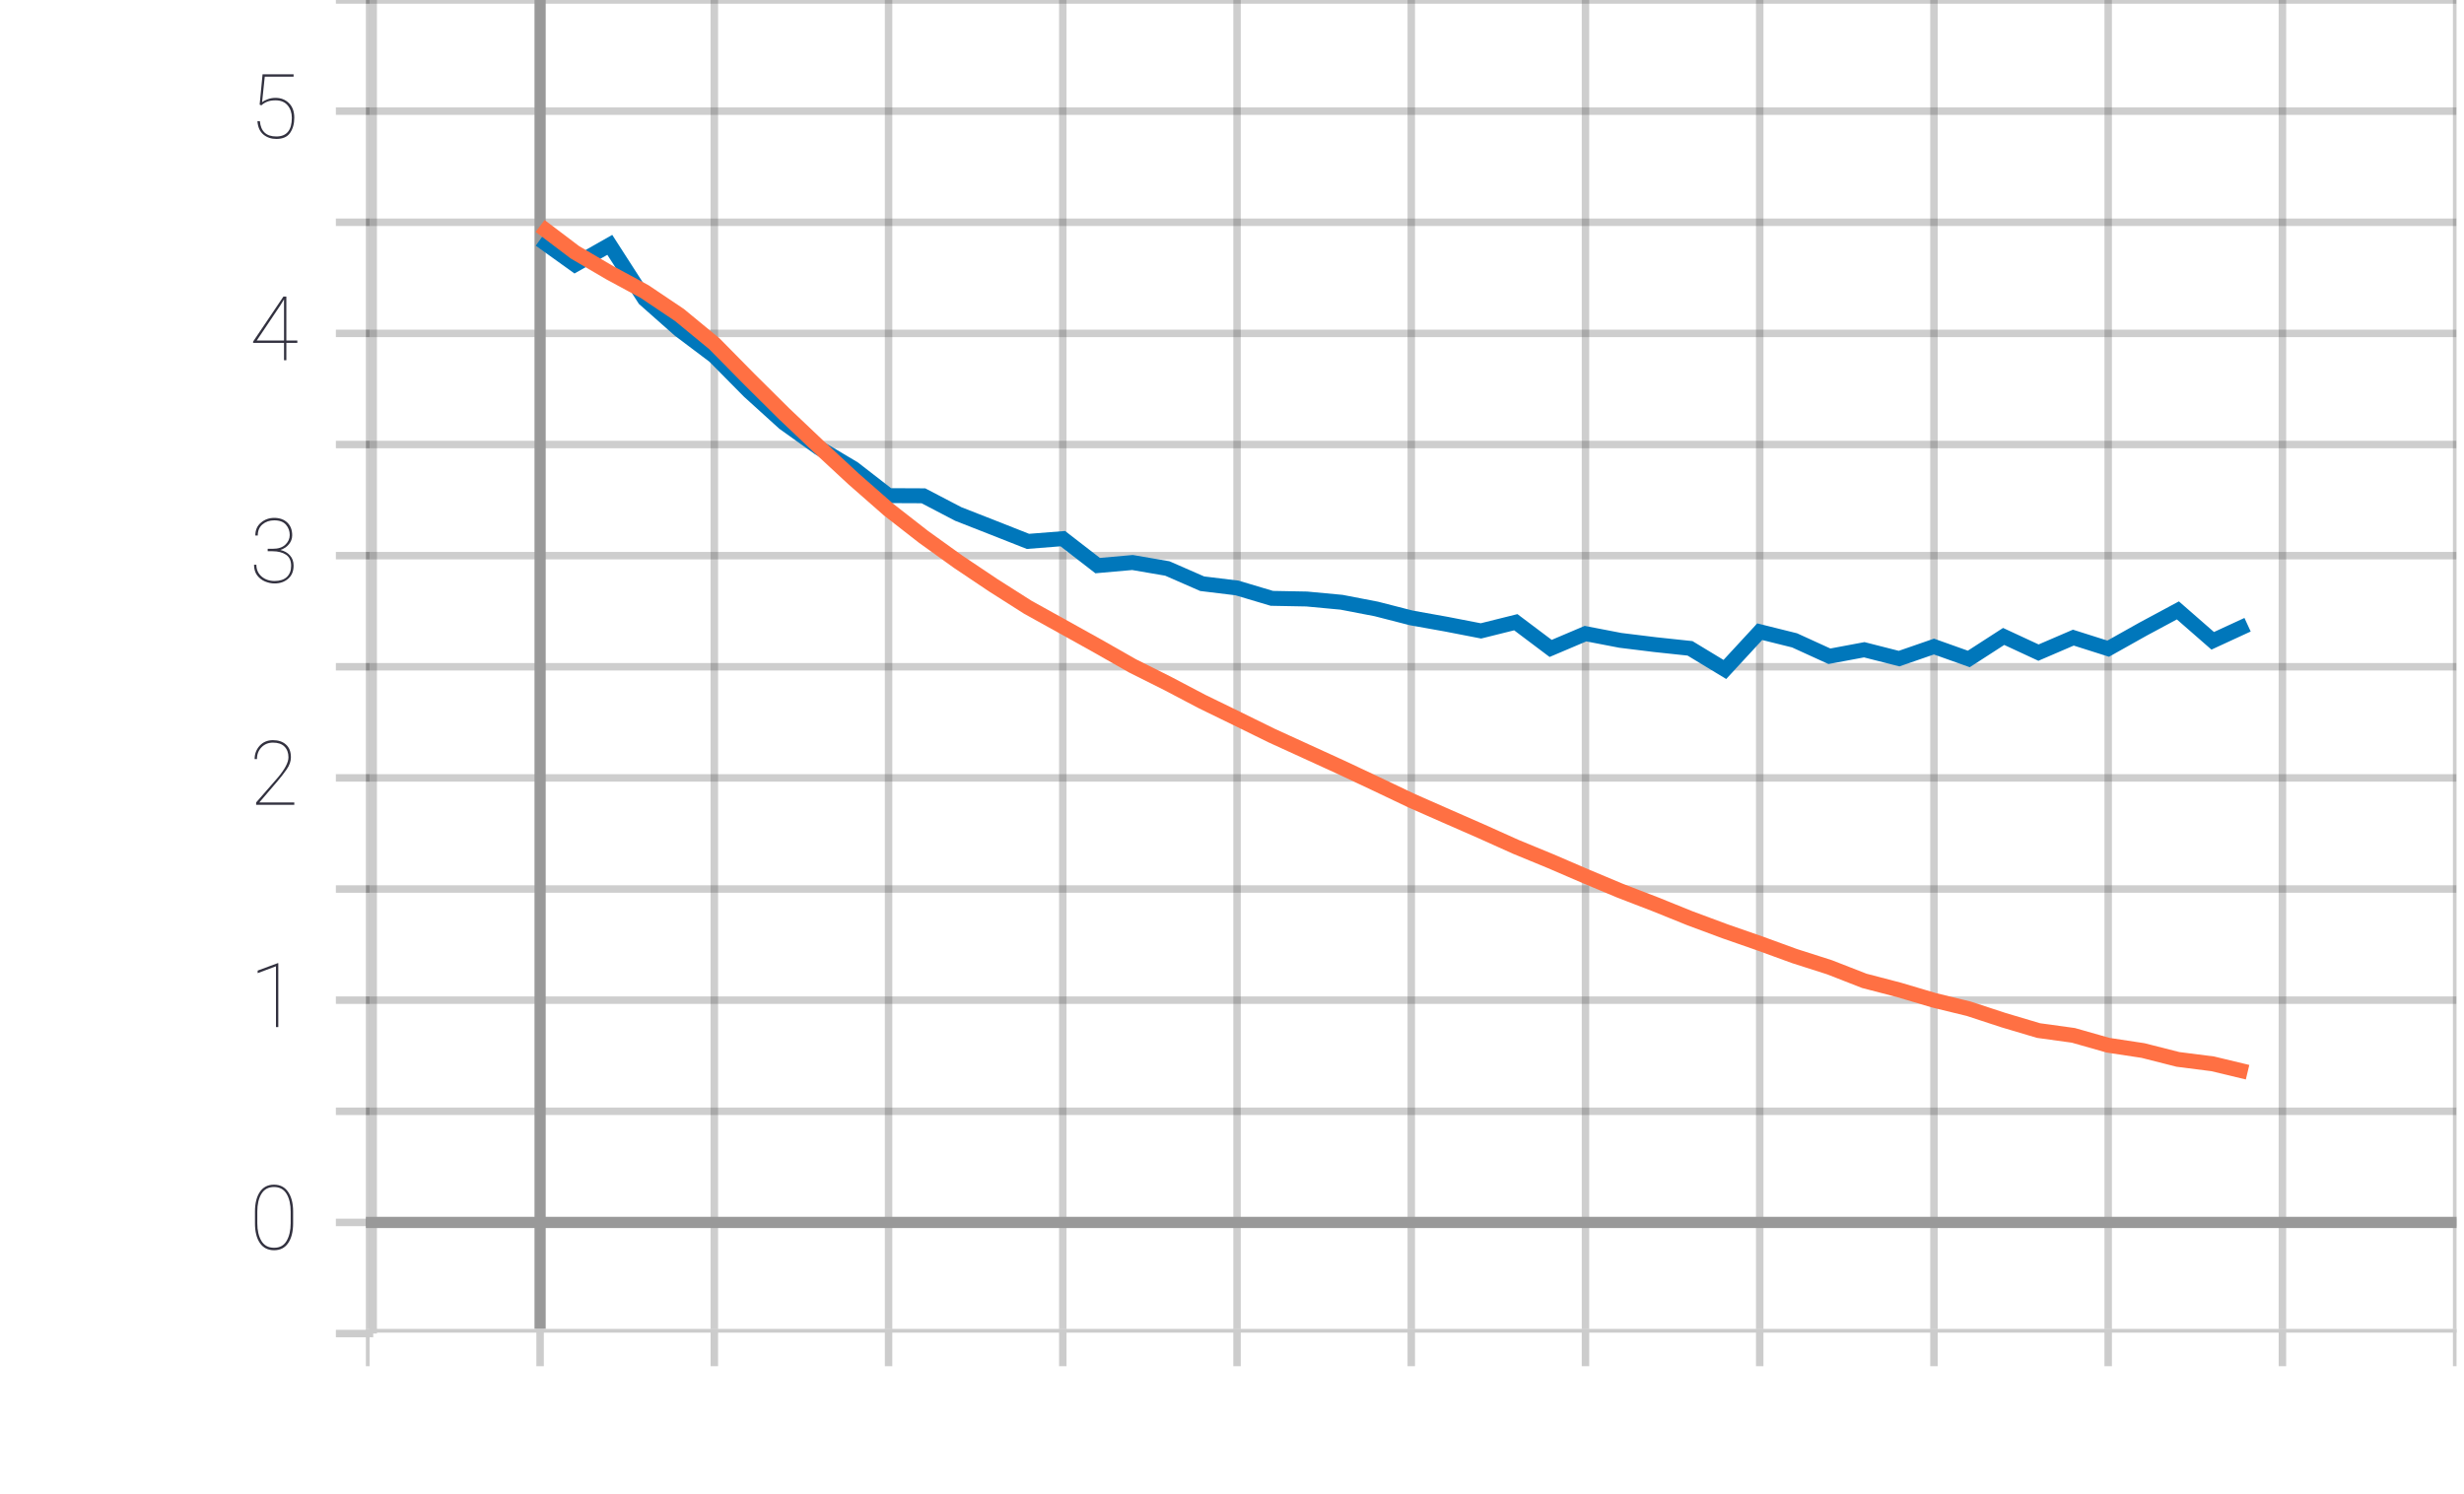
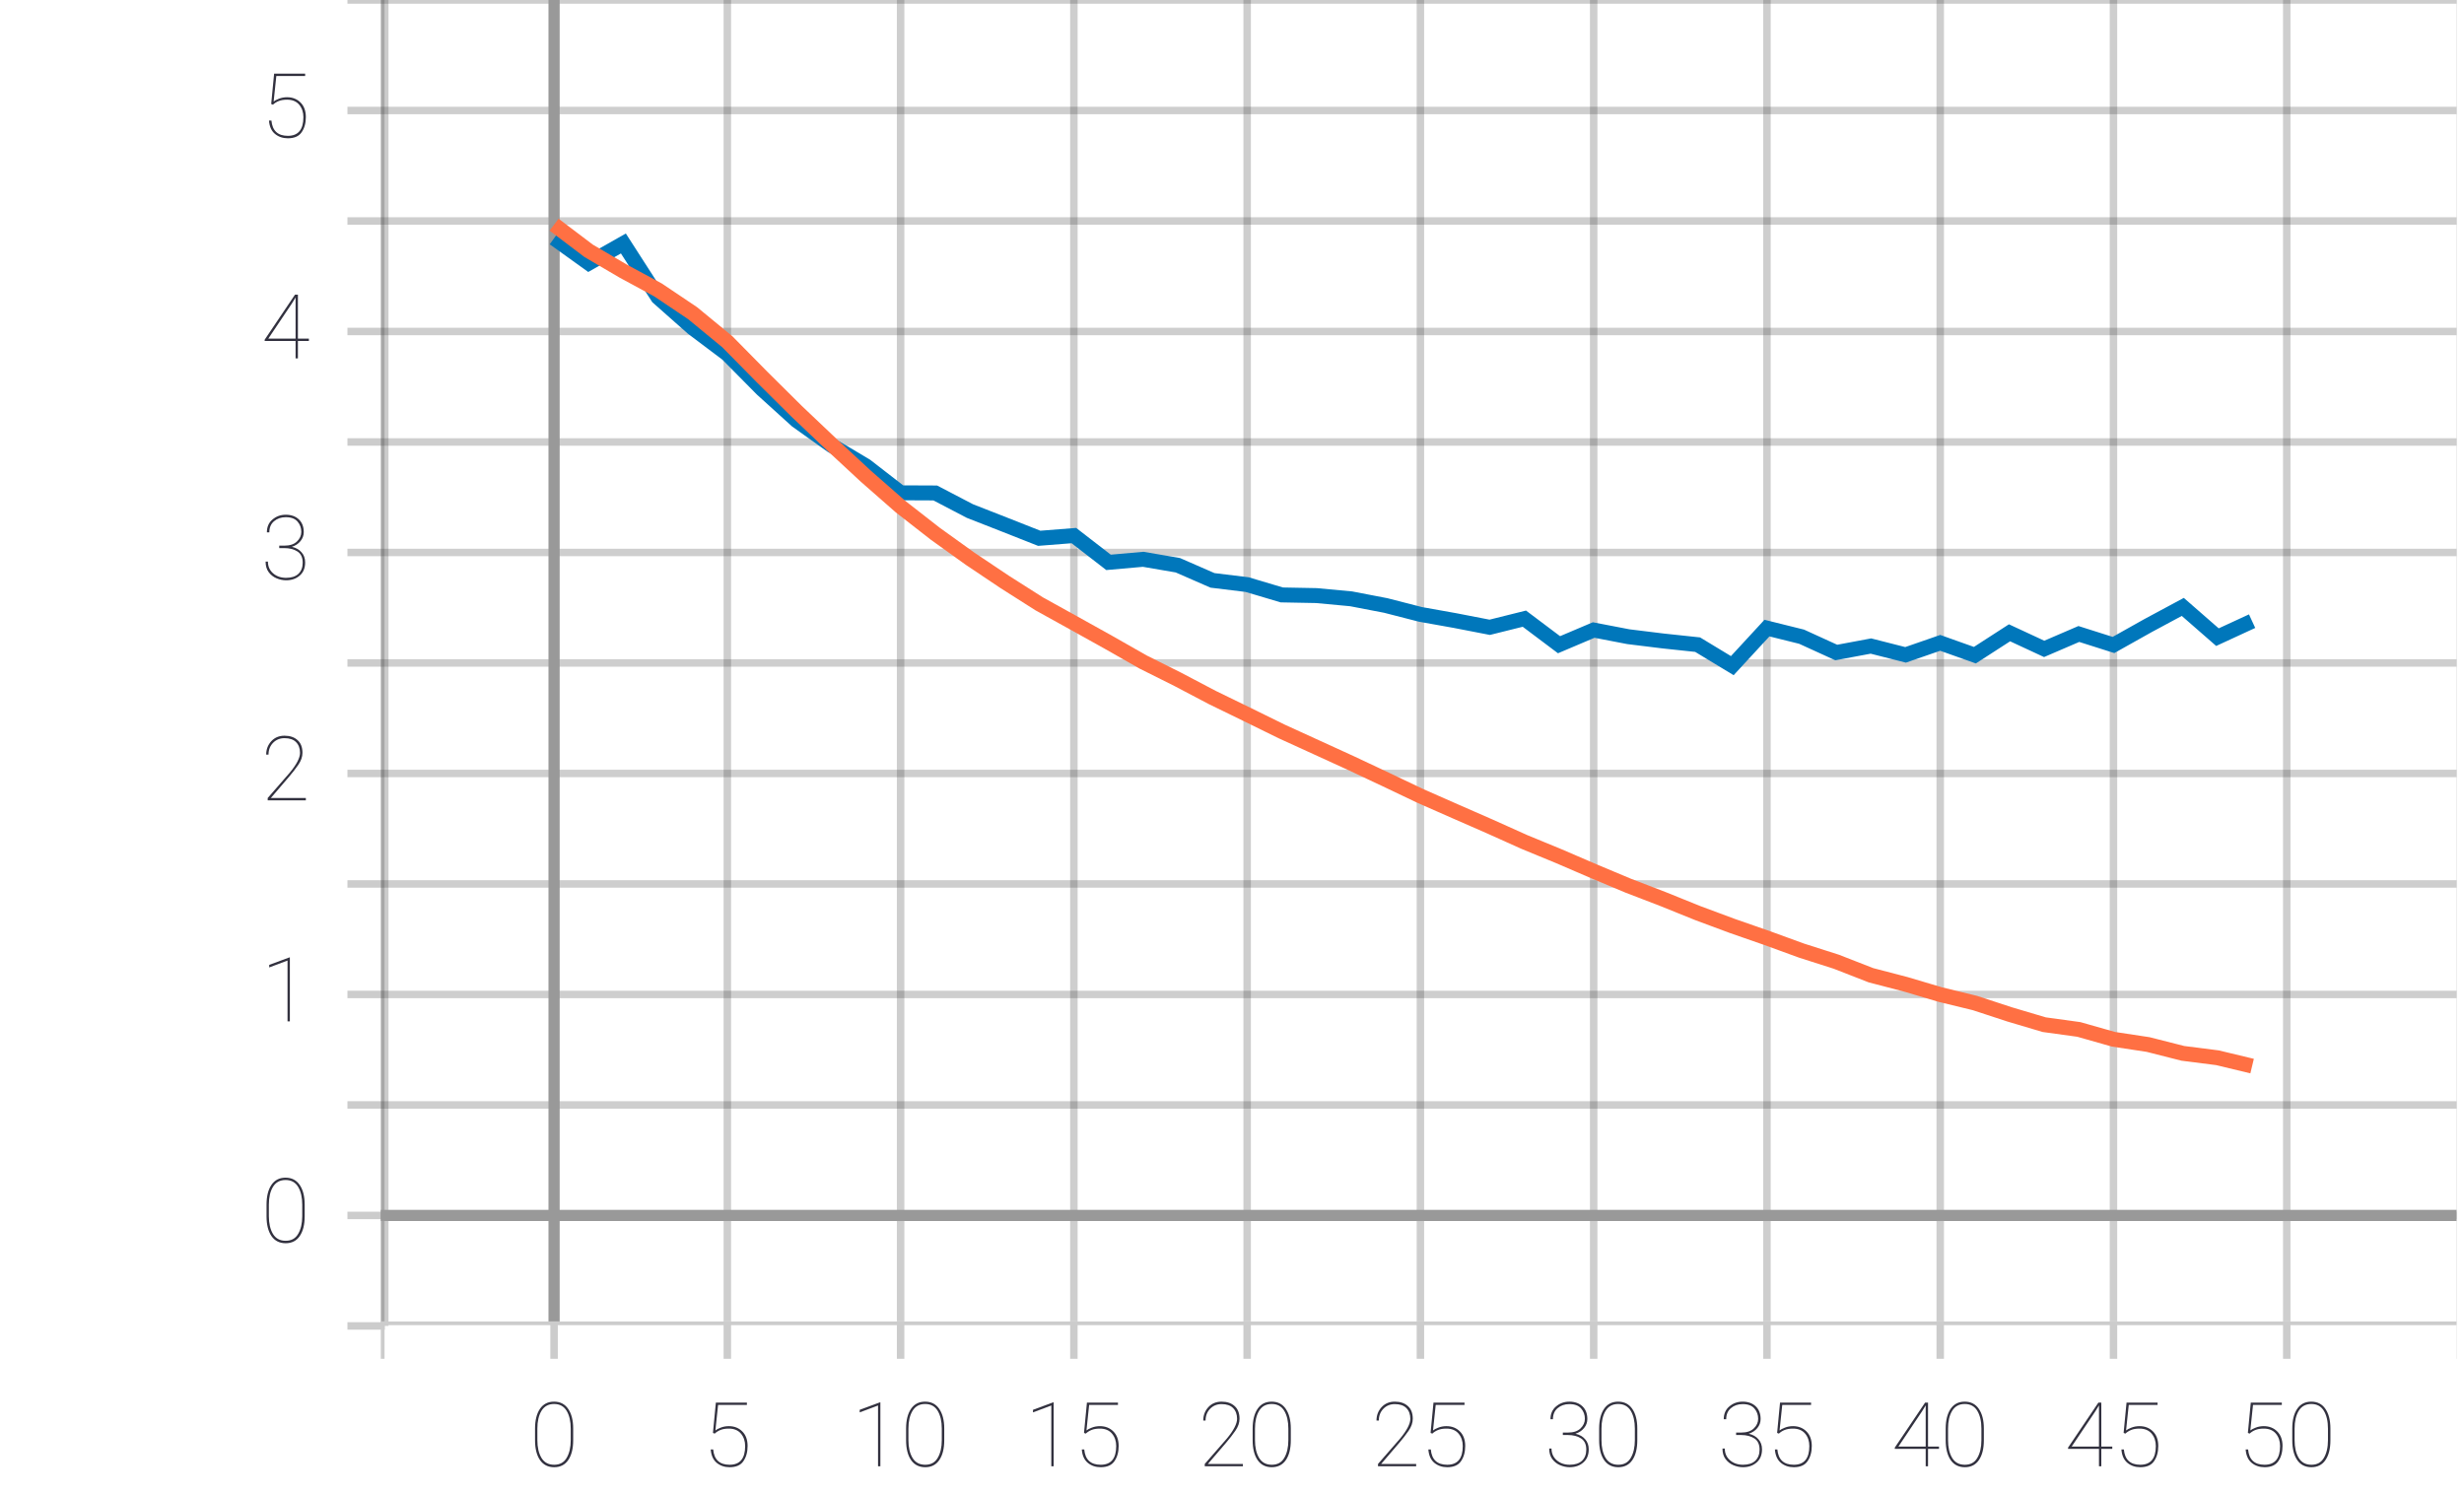
<svg xmlns="http://www.w3.org/2000/svg" viewBox="0 0 330 200">
  <g>
    <g>
      <g>
        <g>
          <g>
-             <line x1="49.984" y1="178.62" x2="44.984" y2="178.62" style="visibility: inherit;" fill="rgb(0, 0, 0)" stroke="rgb(204, 204, 204)" stroke-width="1px" />
-             <line x1="49.984" y1="163.735" x2="44.984" y2="163.735" style="visibility: inherit;" fill="rgb(0, 0, 0)" stroke="rgb(204, 204, 204)" stroke-width="1px" />
-             <line x1="49.984" y1="148.85" x2="44.984" y2="148.85" style="visibility: inherit;" fill="rgb(0, 0, 0)" stroke="rgb(204, 204, 204)" stroke-width="1px" />
-             <line x1="49.984" y1="133.965" x2="44.984" y2="133.965" style="visibility: inherit;" fill="rgb(0, 0, 0)" stroke="rgb(204, 204, 204)" stroke-width="1px" />
-             <line x1="49.984" y1="119.08" x2="44.984" y2="119.08" style="visibility: inherit;" fill="rgb(0, 0, 0)" stroke="rgb(204, 204, 204)" stroke-width="1px" />
-             <line x1="49.984" y1="104.195" x2="44.984" y2="104.195" style="visibility: inherit;" fill="rgb(0, 0, 0)" stroke="rgb(204, 204, 204)" stroke-width="1px" />
-             <line x1="49.984" y1="89.31" x2="44.984" y2="89.31" style="visibility: inherit;" fill="rgb(0, 0, 0)" stroke="rgb(204, 204, 204)" stroke-width="1px" />
-             <line x1="49.984" y1="74.425" x2="44.984" y2="74.425" style="visibility: inherit;" fill="rgb(0, 0, 0)" stroke="rgb(204, 204, 204)" stroke-width="1px" />
-             <line x1="49.984" y1="59.54" x2="44.984" y2="59.54" style="visibility: inherit;" fill="rgb(0, 0, 0)" stroke="rgb(204, 204, 204)" stroke-width="1px" />
-             <line x1="49.984" y1="44.655" x2="44.984" y2="44.655" style="visibility: inherit;" fill="rgb(0, 0, 0)" stroke="rgb(204, 204, 204)" stroke-width="1px" />
-             <line x1="49.984" y1="29.77" x2="44.984" y2="29.77" style="visibility: inherit;" fill="rgb(0, 0, 0)" stroke="rgb(204, 204, 204)" stroke-width="1px" />
-             <line x1="49.984" y1="14.885" x2="44.984" y2="14.885" style="visibility: inherit;" fill="rgb(0, 0, 0)" stroke="rgb(204, 204, 204)" stroke-width="1px" />
-             <line x1="49.984" y1="0" x2="44.984" y2="0" style="visibility: inherit;" fill="rgb(0, 0, 0)" stroke="rgb(204, 204, 204)" stroke-width="1px" />
+             <line x1="51.532" y1="177.6" x2="46.532" y2="177.6" style="visibility: inherit;" fill="rgb(0, 0, 0)" stroke="rgb(204, 204, 204)" stroke-width="1px" />
+             <line x1="51.532" y1="162.8" x2="46.532" y2="162.8" style="visibility: inherit;" fill="rgb(0, 0, 0)" stroke="rgb(204, 204, 204)" stroke-width="1px" />
+             <line x1="51.532" y1="148" x2="46.532" y2="148" style="visibility: inherit;" fill="rgb(0, 0, 0)" stroke="rgb(204, 204, 204)" stroke-width="1px" />
+             <line x1="51.532" y1="133.2" x2="46.532" y2="133.2" style="visibility: inherit;" fill="rgb(0, 0, 0)" stroke="rgb(204, 204, 204)" stroke-width="1px" />
+             <line x1="51.532" y1="118.4" x2="46.532" y2="118.4" style="visibility: inherit;" fill="rgb(0, 0, 0)" stroke="rgb(204, 204, 204)" stroke-width="1px" />
+             <line x1="51.532" y1="103.6" x2="46.532" y2="103.6" style="visibility: inherit;" fill="rgb(0, 0, 0)" stroke="rgb(204, 204, 204)" stroke-width="1px" />
+             <line x1="51.532" y1="88.8" x2="46.532" y2="88.8" style="visibility: inherit;" fill="rgb(0, 0, 0)" stroke="rgb(204, 204, 204)" stroke-width="1px" />
+             <line x1="51.532" y1="74" x2="46.532" y2="74" style="visibility: inherit;" fill="rgb(0, 0, 0)" stroke="rgb(204, 204, 204)" stroke-width="1px" />
+             <line x1="51.532" y1="59.2" x2="46.532" y2="59.2" style="visibility: inherit;" fill="rgb(0, 0, 0)" stroke="rgb(204, 204, 204)" stroke-width="1px" />
+             <line x1="51.532" y1="44.4" x2="46.532" y2="44.4" style="visibility: inherit;" fill="rgb(0, 0, 0)" stroke="rgb(204, 204, 204)" stroke-width="1px" />
+             <line x1="51.532" y1="29.6" x2="46.532" y2="29.6" style="visibility: inherit;" fill="rgb(0, 0, 0)" stroke="rgb(204, 204, 204)" stroke-width="1px" />
+             <line x1="51.532" y1="14.8" x2="46.532" y2="14.8" style="visibility: inherit;" fill="rgb(0, 0, 0)" stroke="rgb(204, 204, 204)" stroke-width="1px" />
+             <line x1="51.532" y1="0" x2="46.532" y2="0" style="visibility: inherit;" fill="rgb(0, 0, 0)" stroke="rgb(204, 204, 204)" stroke-width="1px" />
          </g>
-           <g transform="translate(39.984, 0)">
-             <text style="text-anchor: end; visibility: hidden; font-family: Roboto, sans-serif; font-size: 12px; font-weight: 200;" x="0" y="178.62" dx="0em" dy="0.3em" fill="rgb(50, 49, 63)" stroke="none" stroke-width="1px">-0.5</text>
-             <text style="text-anchor: end; visibility: inherit; font-family: Roboto, sans-serif; font-size: 12px; font-weight: 200;" x="0" y="163.735" dx="0em" dy="0.3em" fill="rgb(50, 49, 63)" stroke="none" stroke-width="1px">0</text>
-             <text style="text-anchor: end; visibility: hidden; font-family: Roboto, sans-serif; font-size: 12px; font-weight: 200;" x="0" y="148.85" dx="0em" dy="0.3em" fill="rgb(50, 49, 63)" stroke="none" stroke-width="1px">0.5</text>
-             <text style="text-anchor: end; visibility: inherit; font-family: Roboto, sans-serif; font-size: 12px; font-weight: 200;" x="0" y="133.965" dx="0em" dy="0.3em" fill="rgb(50, 49, 63)" stroke="none" stroke-width="1px">1</text>
-             <text style="text-anchor: end; visibility: hidden; font-family: Roboto, sans-serif; font-size: 12px; font-weight: 200;" x="0" y="119.08" dx="0em" dy="0.3em" fill="rgb(50, 49, 63)" stroke="none" stroke-width="1px">1.5</text>
-             <text style="text-anchor: end; visibility: inherit; font-family: Roboto, sans-serif; font-size: 12px; font-weight: 200;" x="0" y="104.195" dx="0em" dy="0.3em" fill="rgb(50, 49, 63)" stroke="none" stroke-width="1px">2</text>
-             <text style="text-anchor: end; visibility: hidden; font-family: Roboto, sans-serif; font-size: 12px; font-weight: 200;" x="0" y="89.31" dx="0em" dy="0.3em" fill="rgb(50, 49, 63)" stroke="none" stroke-width="1px">2.5</text>
-             <text style="text-anchor: end; visibility: inherit; font-family: Roboto, sans-serif; font-size: 12px; font-weight: 200;" x="0" y="74.425" dx="0em" dy="0.3em" fill="rgb(50, 49, 63)" stroke="none" stroke-width="1px">3</text>
-             <text style="text-anchor: end; visibility: hidden; font-family: Roboto, sans-serif; font-size: 12px; font-weight: 200;" x="0" y="59.54" dx="0em" dy="0.3em" fill="rgb(50, 49, 63)" stroke="none" stroke-width="1px">3.5</text>
-             <text style="text-anchor: end; visibility: inherit; font-family: Roboto, sans-serif; font-size: 12px; font-weight: 200;" x="0" y="44.655" dx="0em" dy="0.3em" fill="rgb(50, 49, 63)" stroke="none" stroke-width="1px">4</text>
-             <text style="text-anchor: end; visibility: hidden; font-family: Roboto, sans-serif; font-size: 12px; font-weight: 200;" x="0" y="29.77" dx="0em" dy="0.3em" fill="rgb(50, 49, 63)" stroke="none" stroke-width="1px">4.5</text>
-             <text style="text-anchor: end; visibility: inherit; font-family: Roboto, sans-serif; font-size: 12px; font-weight: 200;" x="0" y="14.885" dx="0em" dy="0.3em" fill="rgb(50, 49, 63)" stroke="none" stroke-width="1px">5</text>
+           <g transform="translate(41.532, 0)">
+             <text style="text-anchor: end; visibility: hidden; font-family: Roboto, sans-serif; font-size: 12px; font-weight: 200;" x="0" y="177.6" dx="0em" dy="0.3em" fill="rgb(50, 49, 63)" stroke="none" stroke-width="1px">-0.5</text>
+             <text style="text-anchor: end; visibility: inherit; font-family: Roboto, sans-serif; font-size: 12px; font-weight: 200;" x="0" y="162.8" dx="0em" dy="0.3em" fill="rgb(50, 49, 63)" stroke="none" stroke-width="1px">0</text>
+             <text style="text-anchor: end; visibility: hidden; font-family: Roboto, sans-serif; font-size: 12px; font-weight: 200;" x="0" y="148" dx="0em" dy="0.3em" fill="rgb(50, 49, 63)" stroke="none" stroke-width="1px">0.5</text>
+             <text style="text-anchor: end; visibility: inherit; font-family: Roboto, sans-serif; font-size: 12px; font-weight: 200;" x="0" y="133.2" dx="0em" dy="0.3em" fill="rgb(50, 49, 63)" stroke="none" stroke-width="1px">1</text>
+             <text style="text-anchor: end; visibility: hidden; font-family: Roboto, sans-serif; font-size: 12px; font-weight: 200;" x="0" y="118.4" dx="0em" dy="0.3em" fill="rgb(50, 49, 63)" stroke="none" stroke-width="1px">1.5</text>
+             <text style="text-anchor: end; visibility: inherit; font-family: Roboto, sans-serif; font-size: 12px; font-weight: 200;" x="0" y="103.6" dx="0em" dy="0.3em" fill="rgb(50, 49, 63)" stroke="none" stroke-width="1px">2</text>
+             <text style="text-anchor: end; visibility: hidden; font-family: Roboto, sans-serif; font-size: 12px; font-weight: 200;" x="0" y="88.8" dx="0em" dy="0.3em" fill="rgb(50, 49, 63)" stroke="none" stroke-width="1px">2.5</text>
+             <text style="text-anchor: end; visibility: inherit; font-family: Roboto, sans-serif; font-size: 12px; font-weight: 200;" x="0" y="74" dx="0em" dy="0.3em" fill="rgb(50, 49, 63)" stroke="none" stroke-width="1px">3</text>
+             <text style="text-anchor: end; visibility: hidden; font-family: Roboto, sans-serif; font-size: 12px; font-weight: 200;" x="0" y="59.2" dx="0em" dy="0.3em" fill="rgb(50, 49, 63)" stroke="none" stroke-width="1px">3.5</text>
+             <text style="text-anchor: end; visibility: inherit; font-family: Roboto, sans-serif; font-size: 12px; font-weight: 200;" x="0" y="44.4" dx="0em" dy="0.3em" fill="rgb(50, 49, 63)" stroke="none" stroke-width="1px">4</text>
+             <text style="text-anchor: end; visibility: hidden; font-family: Roboto, sans-serif; font-size: 12px; font-weight: 200;" x="0" y="29.6" dx="0em" dy="0.3em" fill="rgb(50, 49, 63)" stroke="none" stroke-width="1px">4.5</text>
+             <text style="text-anchor: end; visibility: inherit; font-family: Roboto, sans-serif; font-size: 12px; font-weight: 200;" x="0" y="14.8" dx="0em" dy="0.3em" fill="rgb(50, 49, 63)" stroke="none" stroke-width="1px">5</text>
            <text style="text-anchor: end; visibility: hidden; font-family: Roboto, sans-serif; font-size: 12px; font-weight: 200;" x="0" y="0" dx="0em" dy="0.3em" fill="rgb(50, 49, 63)" stroke="none" stroke-width="1px">5.5</text>
          </g>
-           <line x1="49.984" y1="0" x2="49.984" y2="178.62" fill="rgb(0, 0, 0)" stroke="rgb(204, 204, 204)" stroke-width="1px" />
+           <line x1="51.532" y1="0" x2="51.532" y2="177.6" fill="rgb(0, 0, 0)" stroke="rgb(204, 204, 204)" stroke-width="1px" />
        </g>
      </g>
-       <g transform="translate(49, 0)" clip-path="url(#clip_0)">
+       <g transform="translate(51, 0)" clip-path="url(#clip_0)">
        <clipPath id="clip_0">
-           <rect width="280" height="178" />
+           <rect width="278" height="177" />
        </clipPath>
        <g>
          <g>
            <g>
-               <line x1="0" y1="0" x2="0" y2="178.62" fill="rgb(0, 0, 0)" stroke="rgb(60, 60, 60)" stroke-width="1px" opacity="0.25" />
-               <line x1="23.335" y1="0" x2="23.335" y2="178.62" fill="rgb(0, 0, 0)" stroke="rgb(60, 60, 60)" stroke-width="1px" opacity="0.25" />
-               <line x1="46.669" y1="0" x2="46.669" y2="178.62" fill="rgb(0, 0, 0)" stroke="rgb(60, 60, 60)" stroke-width="1px" opacity="0.25" />
-               <line x1="70.004" y1="0" x2="70.004" y2="178.62" fill="rgb(0, 0, 0)" stroke="rgb(60, 60, 60)" stroke-width="1px" opacity="0.25" />
-               <line x1="93.339" y1="0" x2="93.339" y2="178.62" fill="rgb(0, 0, 0)" stroke="rgb(60, 60, 60)" stroke-width="1px" opacity="0.25" />
-               <line x1="116.673" y1="0" x2="116.673" y2="178.62" fill="rgb(0, 0, 0)" stroke="rgb(60, 60, 60)" stroke-width="1px" opacity="0.25" />
-               <line x1="140.008" y1="0" x2="140.008" y2="178.62" fill="rgb(0, 0, 0)" stroke="rgb(60, 60, 60)" stroke-width="1px" opacity="0.25" />
-               <line x1="163.343" y1="0" x2="163.343" y2="178.62" fill="rgb(0, 0, 0)" stroke="rgb(60, 60, 60)" stroke-width="1px" opacity="0.25" />
-               <line x1="186.677" y1="0" x2="186.677" y2="178.62" fill="rgb(0, 0, 0)" stroke="rgb(60, 60, 60)" stroke-width="1px" opacity="0.25" />
-               <line x1="210.012" y1="0" x2="210.012" y2="178.62" fill="rgb(0, 0, 0)" stroke="rgb(60, 60, 60)" stroke-width="1px" opacity="0.25" />
-               <line x1="233.347" y1="0" x2="233.347" y2="178.62" fill="rgb(0, 0, 0)" stroke="rgb(60, 60, 60)" stroke-width="1px" opacity="0.25" />
-               <line x1="256.681" y1="0" x2="256.681" y2="178.62" fill="rgb(0, 0, 0)" stroke="rgb(60, 60, 60)" stroke-width="1px" opacity="0.25" />
-               <line x1="280.016" y1="0" x2="280.016" y2="178.62" fill="rgb(0, 0, 0)" stroke="rgb(60, 60, 60)" stroke-width="1px" opacity="0.25" />
+               <line x1="0" y1="0" x2="0" y2="177.6" fill="rgb(0, 0, 0)" stroke="rgb(60, 60, 60)" stroke-width="1px" opacity="0.25" />
+               <line x1="23.206" y1="0" x2="23.206" y2="177.6" fill="rgb(0, 0, 0)" stroke="rgb(60, 60, 60)" stroke-width="1px" opacity="0.25" />
+               <line x1="46.411" y1="0" x2="46.411" y2="177.6" fill="rgb(0, 0, 0)" stroke="rgb(60, 60, 60)" stroke-width="1px" opacity="0.25" />
+               <line x1="69.617" y1="0" x2="69.617" y2="177.6" fill="rgb(0, 0, 0)" stroke="rgb(60, 60, 60)" stroke-width="1px" opacity="0.25" />
+               <line x1="92.823" y1="0" x2="92.823" y2="177.6" fill="rgb(0, 0, 0)" stroke="rgb(60, 60, 60)" stroke-width="1px" opacity="0.25" />
+               <line x1="116.028" y1="0" x2="116.028" y2="177.6" fill="rgb(0, 0, 0)" stroke="rgb(60, 60, 60)" stroke-width="1px" opacity="0.25" />
+               <line x1="139.234" y1="0" x2="139.234" y2="177.6" fill="rgb(0, 0, 0)" stroke="rgb(60, 60, 60)" stroke-width="1px" opacity="0.25" />
+               <line x1="162.44" y1="0" x2="162.44" y2="177.6" fill="rgb(0, 0, 0)" stroke="rgb(60, 60, 60)" stroke-width="1px" opacity="0.25" />
+               <line x1="185.645" y1="0" x2="185.645" y2="177.6" fill="rgb(0, 0, 0)" stroke="rgb(60, 60, 60)" stroke-width="1px" opacity="0.25" />
+               <line x1="208.851" y1="0" x2="208.851" y2="177.6" fill="rgb(0, 0, 0)" stroke="rgb(60, 60, 60)" stroke-width="1px" opacity="0.25" />
+               <line x1="232.057" y1="0" x2="232.057" y2="177.6" fill="rgb(0, 0, 0)" stroke="rgb(60, 60, 60)" stroke-width="1px" opacity="0.25" />
+               <line x1="255.262" y1="0" x2="255.262" y2="177.6" fill="rgb(0, 0, 0)" stroke="rgb(60, 60, 60)" stroke-width="1px" opacity="0.25" />
+               <line x1="278.468" y1="0" x2="278.468" y2="177.6" fill="rgb(0, 0, 0)" stroke="rgb(60, 60, 60)" stroke-width="1px" opacity="0.25" />
            </g>
            <g>
-               <line x1="0" y1="178.62" x2="280.016" y2="178.62" fill="rgb(0, 0, 0)" stroke="rgb(60, 60, 60)" stroke-width="1px" opacity="0.25" />
-               <line x1="0" y1="163.735" x2="280.016" y2="163.735" fill="rgb(0, 0, 0)" stroke="rgb(60, 60, 60)" stroke-width="1px" opacity="0.25" />
-               <line x1="0" y1="148.85" x2="280.016" y2="148.85" fill="rgb(0, 0, 0)" stroke="rgb(60, 60, 60)" stroke-width="1px" opacity="0.25" />
-               <line x1="0" y1="133.965" x2="280.016" y2="133.965" fill="rgb(0, 0, 0)" stroke="rgb(60, 60, 60)" stroke-width="1px" opacity="0.25" />
-               <line x1="0" y1="119.08" x2="280.016" y2="119.08" fill="rgb(0, 0, 0)" stroke="rgb(60, 60, 60)" stroke-width="1px" opacity="0.25" />
-               <line x1="0" y1="104.195" x2="280.016" y2="104.195" fill="rgb(0, 0, 0)" stroke="rgb(60, 60, 60)" stroke-width="1px" opacity="0.25" />
-               <line x1="0" y1="89.31" x2="280.016" y2="89.31" fill="rgb(0, 0, 0)" stroke="rgb(60, 60, 60)" stroke-width="1px" opacity="0.25" />
-               <line x1="0" y1="74.425" x2="280.016" y2="74.425" fill="rgb(0, 0, 0)" stroke="rgb(60, 60, 60)" stroke-width="1px" opacity="0.25" />
-               <line x1="0" y1="59.54" x2="280.016" y2="59.54" fill="rgb(0, 0, 0)" stroke="rgb(60, 60, 60)" stroke-width="1px" opacity="0.25" />
-               <line x1="0" y1="44.655" x2="280.016" y2="44.655" fill="rgb(0, 0, 0)" stroke="rgb(60, 60, 60)" stroke-width="1px" opacity="0.25" />
-               <line x1="0" y1="29.77" x2="280.016" y2="29.77" fill="rgb(0, 0, 0)" stroke="rgb(60, 60, 60)" stroke-width="1px" opacity="0.25" />
-               <line x1="0" y1="14.885" x2="280.016" y2="14.885" fill="rgb(0, 0, 0)" stroke="rgb(60, 60, 60)" stroke-width="1px" opacity="0.25" />
-               <line x1="0" y1="0" x2="280.016" y2="0" fill="rgb(0, 0, 0)" stroke="rgb(60, 60, 60)" stroke-width="1px" opacity="0.25" />
+               <line x1="0" y1="177.6" x2="278.468" y2="177.6" fill="rgb(0, 0, 0)" stroke="rgb(60, 60, 60)" stroke-width="1px" opacity="0.25" />
+               <line x1="0" y1="162.8" x2="278.468" y2="162.8" fill="rgb(0, 0, 0)" stroke="rgb(60, 60, 60)" stroke-width="1px" opacity="0.25" />
+               <line x1="0" y1="148" x2="278.468" y2="148" fill="rgb(0, 0, 0)" stroke="rgb(60, 60, 60)" stroke-width="1px" opacity="0.25" />
+               <line x1="0" y1="133.2" x2="278.468" y2="133.2" fill="rgb(0, 0, 0)" stroke="rgb(60, 60, 60)" stroke-width="1px" opacity="0.25" />
+               <line x1="0" y1="118.4" x2="278.468" y2="118.4" fill="rgb(0, 0, 0)" stroke="rgb(60, 60, 60)" stroke-width="1px" opacity="0.25" />
+               <line x1="0" y1="103.6" x2="278.468" y2="103.6" fill="rgb(0, 0, 0)" stroke="rgb(60, 60, 60)" stroke-width="1px" opacity="0.25" />
+               <line x1="0" y1="88.8" x2="278.468" y2="88.8" fill="rgb(0, 0, 0)" stroke="rgb(60, 60, 60)" stroke-width="1px" opacity="0.25" />
+               <line x1="0" y1="74" x2="278.468" y2="74" fill="rgb(0, 0, 0)" stroke="rgb(60, 60, 60)" stroke-width="1px" opacity="0.25" />
+               <line x1="0" y1="59.2" x2="278.468" y2="59.2" fill="rgb(0, 0, 0)" stroke="rgb(60, 60, 60)" stroke-width="1px" opacity="0.25" />
+               <line x1="0" y1="44.4" x2="278.468" y2="44.4" fill="rgb(0, 0, 0)" stroke="rgb(60, 60, 60)" stroke-width="1px" opacity="0.25" />
+               <line x1="0" y1="29.6" x2="278.468" y2="29.6" fill="rgb(0, 0, 0)" stroke="rgb(60, 60, 60)" stroke-width="1px" opacity="0.25" />
+               <line x1="0" y1="14.8" x2="278.468" y2="14.8" fill="rgb(0, 0, 0)" stroke="rgb(60, 60, 60)" stroke-width="1px" opacity="0.25" />
+               <line x1="0" y1="0" x2="278.468" y2="0" fill="rgb(0, 0, 0)" stroke="rgb(60, 60, 60)" stroke-width="1px" opacity="0.25" />
            </g>
          </g>
        </g>
        <g>
          <g>
-             <line x1="0" y1="163.735" x2="280.016" y2="163.735" fill="rgb(0, 0, 0)" stroke="rgb(153, 153, 153)" stroke-width="1.5px" />
+             <line x1="0" y1="162.8" x2="278.468" y2="162.8" fill="rgb(0, 0, 0)" stroke="rgb(153, 153, 153)" stroke-width="1.5px" />
          </g>
        </g>
        <g>
          <g>
-             <line x1="23.335" y1="0" x2="23.335" y2="178.62" fill="rgb(0, 0, 0)" stroke="rgb(153, 153, 153)" stroke-width="1.5px" />
+             <line x1="23.206" y1="0" x2="23.206" y2="177.6" fill="rgb(0, 0, 0)" stroke="rgb(153, 153, 153)" stroke-width="1.5px" />
          </g>
        </g>
        <g>
          <g>
            <g>
              <g>
                <g>
-                   <path style="fill: none;" stroke="rgb(0, 119, 187)" stroke-width="2px" d="M23.335,32.095L28.002,35.447L32.669,32.797L37.335,40.053L42.002,44.183L46.669,47.697L51.336,52.42L56.003,56.651L60.67,59.985L65.337,62.769L70.004,66.387L74.671,66.408L79.338,68.845L84.005,70.673L88.672,72.515L93.339,72.149L98.006,75.758L102.673,75.344L107.339,76.144L112.006,78.185L116.673,78.754L121.34,80.145L126.007,80.233L130.674,80.669L135.341,81.567L140.008,82.764L144.675,83.599L149.342,84.505L154.009,83.342L158.676,86.852L163.343,84.872L168.01,85.771L172.677,86.345L177.343,86.842L182.01,89.67L186.677,84.612L191.344,85.772L196.011,87.903L200.678,87.03L205.345,88.218L210.012,86.6L214.679,88.262L219.346,85.247L224.013,87.414L228.68,85.406L233.347,86.886L238.014,84.267L242.681,81.759L247.347,85.833L252.014,83.678" fill="none" />
+                   <path style="fill: none;" stroke="rgb(0, 119, 187)" stroke-width="2px" d="M23.206,31.911L27.847,35.245L32.488,32.61L37.129,39.824L41.77,43.931L46.411,47.424L51.052,52.12L55.694,56.328L60.335,59.642L64.976,62.41L69.617,66.008L74.258,66.029L78.899,68.452L83.54,70.269L88.182,72.101L92.823,71.737L97.464,75.325L102.105,74.914L106.746,75.709L111.387,77.738L116.028,78.305L120.669,79.687L125.311,79.775L129.952,80.208L134.593,81.101L139.234,82.292L143.875,83.122L148.516,84.022L153.157,82.866L157.799,86.356L162.44,84.387L167.081,85.281L171.722,85.852L176.363,86.347L181.004,89.158L185.645,84.129L190.286,85.282L194.928,87.401L199.569,86.533L204.21,87.714L208.851,86.106L213.492,87.758L218.133,84.76L222.774,86.915L227.416,84.918L232.057,86.39L236.698,83.786L241.339,81.292L245.98,85.343L250.621,83.2" fill="none" />
                </g>
                <g>
-                   <path style="fill: none;" stroke="rgb(255, 112, 67)" stroke-width="2px" d="M23.335,30.265L28.002,33.796L32.669,36.534L37.335,39.059L42.002,42.195L46.669,46.039L51.336,50.777L56.003,55.409L60.67,59.838L65.337,64.166L70.004,68.257L74.671,71.898L79.338,75.251L84.005,78.38L88.672,81.347L93.339,83.932L98.006,86.531L102.673,89.186L107.339,91.521L112.006,93.975L116.673,96.248L121.34,98.541L126.007,100.674L130.674,102.808L135.341,105.006L140.008,107.229L144.675,109.285L149.342,111.329L154.009,113.427L158.676,115.351L163.343,117.363L168.01,119.319L172.677,121.115L177.343,123.001L182.01,124.736L186.677,126.362L191.344,128.063L196.011,129.555L200.678,131.376L205.345,132.594L210.012,133.98L214.679,135.118L219.346,136.648L224.013,138.036L228.68,138.679L233.347,140.005L238.014,140.712L242.681,141.898L247.347,142.494L252.014,143.615" fill="none" />
+                   <path style="fill: none;" stroke="rgb(255, 112, 67)" stroke-width="2px" d="M23.206,30.092L27.847,33.603L32.488,36.326L37.129,38.836L41.77,41.954L46.411,45.776L51.052,50.487L55.694,55.093L60.335,59.496L64.976,63.8L69.617,67.867L74.258,71.488L78.899,74.821L83.54,77.933L88.182,80.883L92.823,83.453L97.464,86.036L102.105,88.677L106.746,90.998L111.387,93.439L116.028,95.699L120.669,97.979L125.311,100.099L129.952,102.221L134.593,104.406L139.234,106.617L143.875,108.661L148.516,110.693L153.157,112.779L157.799,114.692L162.44,116.693L167.081,118.638L171.722,120.423L176.363,122.298L181.004,124.024L185.645,125.641L190.286,127.332L194.928,128.815L199.569,130.626L204.21,131.836L208.851,133.215L213.492,134.346L218.133,135.868L222.774,137.248L227.416,137.887L232.057,139.205L236.698,139.908L241.339,141.088L245.98,141.68L250.621,142.795" fill="none" />
                </g>
              </g>
            </g>
          </g>
        </g>
        <g>
-           <g opacity="0.21">
+           <g>
            <span fill="rgb(0, 0, 0)" stroke="none" stroke-width="1px">Alt + Scroll to Zoom</span>
          </g>
        </g>
      </g>
-       <g transform="translate(49, 178)" clip-path="url(#clip_1)">
+       <g transform="translate(51, 177)" clip-path="url(#clip_1)">
        <clipPath id="clip_1">
-           <rect width="280" height="21" />
+           <rect width="278" height="22" />
        </clipPath>
        <g>
          <g>
            <line x1="0" y1="0" x2="0" y2="5" style="visibility: inherit;" fill="rgb(0, 0, 0)" stroke="rgb(204, 204, 204)" stroke-width="1px" />
-             <line x1="23.335" y1="0" x2="23.335" y2="5" style="visibility: inherit;" fill="rgb(0, 0, 0)" stroke="rgb(204, 204, 204)" stroke-width="1px" />
-             <line x1="46.669" y1="0" x2="46.669" y2="5" style="visibility: inherit;" fill="rgb(0, 0, 0)" stroke="rgb(204, 204, 204)" stroke-width="1px" />
-             <line x1="70.004" y1="0" x2="70.004" y2="5" style="visibility: inherit;" fill="rgb(0, 0, 0)" stroke="rgb(204, 204, 204)" stroke-width="1px" />
-             <line x1="93.339" y1="0" x2="93.339" y2="5" style="visibility: inherit;" fill="rgb(0, 0, 0)" stroke="rgb(204, 204, 204)" stroke-width="1px" />
-             <line x1="116.673" y1="0" x2="116.673" y2="5" style="visibility: inherit;" fill="rgb(0, 0, 0)" stroke="rgb(204, 204, 204)" stroke-width="1px" />
-             <line x1="140.008" y1="0" x2="140.008" y2="5" style="visibility: inherit;" fill="rgb(0, 0, 0)" stroke="rgb(204, 204, 204)" stroke-width="1px" />
-             <line x1="163.343" y1="0" x2="163.343" y2="5" style="visibility: inherit;" fill="rgb(0, 0, 0)" stroke="rgb(204, 204, 204)" stroke-width="1px" />
-             <line x1="186.677" y1="0" x2="186.677" y2="5" style="visibility: inherit;" fill="rgb(0, 0, 0)" stroke="rgb(204, 204, 204)" stroke-width="1px" />
-             <line x1="210.012" y1="0" x2="210.012" y2="5" style="visibility: inherit;" fill="rgb(0, 0, 0)" stroke="rgb(204, 204, 204)" stroke-width="1px" />
-             <line x1="233.347" y1="0" x2="233.347" y2="5" style="visibility: inherit;" fill="rgb(0, 0, 0)" stroke="rgb(204, 204, 204)" stroke-width="1px" />
-             <line x1="256.681" y1="0" x2="256.681" y2="5" style="visibility: inherit;" fill="rgb(0, 0, 0)" stroke="rgb(204, 204, 204)" stroke-width="1px" />
-             <line x1="280.016" y1="0" x2="280.016" y2="5" style="visibility: inherit;" fill="rgb(0, 0, 0)" stroke="rgb(204, 204, 204)" stroke-width="1px" />
+             <line x1="23.206" y1="0" x2="23.206" y2="5" style="visibility: inherit;" fill="rgb(0, 0, 0)" stroke="rgb(204, 204, 204)" stroke-width="1px" />
+             <line x1="46.411" y1="0" x2="46.411" y2="5" style="visibility: inherit;" fill="rgb(0, 0, 0)" stroke="rgb(204, 204, 204)" stroke-width="1px" />
+             <line x1="69.617" y1="0" x2="69.617" y2="5" style="visibility: inherit;" fill="rgb(0, 0, 0)" stroke="rgb(204, 204, 204)" stroke-width="1px" />
+             <line x1="92.823" y1="0" x2="92.823" y2="5" style="visibility: inherit;" fill="rgb(0, 0, 0)" stroke="rgb(204, 204, 204)" stroke-width="1px" />
+             <line x1="116.028" y1="0" x2="116.028" y2="5" style="visibility: inherit;" fill="rgb(0, 0, 0)" stroke="rgb(204, 204, 204)" stroke-width="1px" />
+             <line x1="139.234" y1="0" x2="139.234" y2="5" style="visibility: inherit;" fill="rgb(0, 0, 0)" stroke="rgb(204, 204, 204)" stroke-width="1px" />
+             <line x1="162.44" y1="0" x2="162.44" y2="5" style="visibility: inherit;" fill="rgb(0, 0, 0)" stroke="rgb(204, 204, 204)" stroke-width="1px" />
+             <line x1="185.645" y1="0" x2="185.645" y2="5" style="visibility: inherit;" fill="rgb(0, 0, 0)" stroke="rgb(204, 204, 204)" stroke-width="1px" />
+             <line x1="208.851" y1="0" x2="208.851" y2="5" style="visibility: inherit;" fill="rgb(0, 0, 0)" stroke="rgb(204, 204, 204)" stroke-width="1px" />
+             <line x1="232.057" y1="0" x2="232.057" y2="5" style="visibility: inherit;" fill="rgb(0, 0, 0)" stroke="rgb(204, 204, 204)" stroke-width="1px" />
+             <line x1="255.262" y1="0" x2="255.262" y2="5" style="visibility: inherit;" fill="rgb(0, 0, 0)" stroke="rgb(204, 204, 204)" stroke-width="1px" />
+             <line x1="278.468" y1="0" x2="278.468" y2="5" style="visibility: inherit;" fill="rgb(0, 0, 0)" stroke="rgb(204, 204, 204)" stroke-width="1px" />
          </g>
          <g transform="translate(0, 8)">
            <text style="text-anchor: middle; visibility: hidden; font-family: Roboto, sans-serif; font-size: 12px; font-weight: 200;" x="0" y="0" dx="0em" dy="0.95em" fill="rgb(50, 49, 63)" stroke="none" stroke-width="1px">-5</text>
-             <text style="text-anchor: middle; visibility: hidden; font-family: Roboto, sans-serif; font-size: 12px; font-weight: 200;" x="23.335" y="0" dx="0em" dy="0.95em" fill="rgb(50, 49, 63)" stroke="none" stroke-width="1px">0</text>
-             <text style="text-anchor: middle; visibility: hidden; font-family: Roboto, sans-serif; font-size: 12px; font-weight: 200;" x="46.669" y="0" dx="0em" dy="0.95em" fill="rgb(50, 49, 63)" stroke="none" stroke-width="1px">5</text>
-             <text style="text-anchor: middle; visibility: hidden; font-family: Roboto, sans-serif; font-size: 12px; font-weight: 200;" x="70.004" y="0" dx="0em" dy="0.95em" fill="rgb(50, 49, 63)" stroke="none" stroke-width="1px">10</text>
-             <text style="text-anchor: middle; visibility: hidden; font-family: Roboto, sans-serif; font-size: 12px; font-weight: 200;" x="93.339" y="0" dx="0em" dy="0.95em" fill="rgb(50, 49, 63)" stroke="none" stroke-width="1px">15</text>
-             <text style="text-anchor: middle; visibility: hidden; font-family: Roboto, sans-serif; font-size: 12px; font-weight: 200;" x="116.673" y="0" dx="0em" dy="0.95em" fill="rgb(50, 49, 63)" stroke="none" stroke-width="1px">20</text>
-             <text style="text-anchor: middle; visibility: hidden; font-family: Roboto, sans-serif; font-size: 12px; font-weight: 200;" x="140.008" y="0" dx="0em" dy="0.95em" fill="rgb(50, 49, 63)" stroke="none" stroke-width="1px">25</text>
-             <text style="text-anchor: middle; visibility: hidden; font-family: Roboto, sans-serif; font-size: 12px; font-weight: 200;" x="163.343" y="0" dx="0em" dy="0.95em" fill="rgb(50, 49, 63)" stroke="none" stroke-width="1px">30</text>
-             <text style="text-anchor: middle; visibility: hidden; font-family: Roboto, sans-serif; font-size: 12px; font-weight: 200;" x="186.677" y="0" dx="0em" dy="0.95em" fill="rgb(50, 49, 63)" stroke="none" stroke-width="1px">35</text>
-             <text style="text-anchor: middle; visibility: hidden; font-family: Roboto, sans-serif; font-size: 12px; font-weight: 200;" x="210.012" y="0" dx="0em" dy="0.95em" fill="rgb(50, 49, 63)" stroke="none" stroke-width="1px">40</text>
-             <text style="text-anchor: middle; visibility: hidden; font-family: Roboto, sans-serif; font-size: 12px; font-weight: 200;" x="233.347" y="0" dx="0em" dy="0.95em" fill="rgb(50, 49, 63)" stroke="none" stroke-width="1px">45</text>
-             <text style="text-anchor: middle; visibility: hidden; font-family: Roboto, sans-serif; font-size: 12px; font-weight: 200;" x="256.681" y="0" dx="0em" dy="0.95em" fill="rgb(50, 49, 63)" stroke="none" stroke-width="1px">50</text>
-             <text style="text-anchor: middle; visibility: hidden; font-family: Roboto, sans-serif; font-size: 12px; font-weight: 200;" x="280.016" y="0" dx="0em" dy="0.95em" fill="rgb(50, 49, 63)" stroke="none" stroke-width="1px">55</text>
+             <text style="text-anchor: middle; visibility: inherit; font-family: Roboto, sans-serif; font-size: 12px; font-weight: 200;" x="23.206" y="0" dx="0em" dy="0.95em" fill="rgb(50, 49, 63)" stroke="none" stroke-width="1px">0</text>
+             <text style="text-anchor: middle; visibility: inherit; font-family: Roboto, sans-serif; font-size: 12px; font-weight: 200;" x="46.411" y="0" dx="0em" dy="0.95em" fill="rgb(50, 49, 63)" stroke="none" stroke-width="1px">5</text>
+             <text style="text-anchor: middle; visibility: inherit; font-family: Roboto, sans-serif; font-size: 12px; font-weight: 200;" x="69.617" y="0" dx="0em" dy="0.95em" fill="rgb(50, 49, 63)" stroke="none" stroke-width="1px">10</text>
+             <text style="text-anchor: middle; visibility: inherit; font-family: Roboto, sans-serif; font-size: 12px; font-weight: 200;" x="92.823" y="0" dx="0em" dy="0.95em" fill="rgb(50, 49, 63)" stroke="none" stroke-width="1px">15</text>
+             <text style="text-anchor: middle; visibility: inherit; font-family: Roboto, sans-serif; font-size: 12px; font-weight: 200;" x="116.028" y="0" dx="0em" dy="0.95em" fill="rgb(50, 49, 63)" stroke="none" stroke-width="1px">20</text>
+             <text style="text-anchor: middle; visibility: inherit; font-family: Roboto, sans-serif; font-size: 12px; font-weight: 200;" x="139.234" y="0" dx="0em" dy="0.95em" fill="rgb(50, 49, 63)" stroke="none" stroke-width="1px">25</text>
+             <text style="text-anchor: middle; visibility: inherit; font-family: Roboto, sans-serif; font-size: 12px; font-weight: 200;" x="162.44" y="0" dx="0em" dy="0.95em" fill="rgb(50, 49, 63)" stroke="none" stroke-width="1px">30</text>
+             <text style="text-anchor: middle; visibility: inherit; font-family: Roboto, sans-serif; font-size: 12px; font-weight: 200;" x="185.645" y="0" dx="0em" dy="0.95em" fill="rgb(50, 49, 63)" stroke="none" stroke-width="1px">35</text>
+             <text style="text-anchor: middle; visibility: inherit; font-family: Roboto, sans-serif; font-size: 12px; font-weight: 200;" x="208.851" y="0" dx="0em" dy="0.95em" fill="rgb(50, 49, 63)" stroke="none" stroke-width="1px">40</text>
+             <text style="text-anchor: middle; visibility: inherit; font-family: Roboto, sans-serif; font-size: 12px; font-weight: 200;" x="232.057" y="0" dx="0em" dy="0.95em" fill="rgb(50, 49, 63)" stroke="none" stroke-width="1px">45</text>
+             <text style="text-anchor: middle; visibility: inherit; font-family: Roboto, sans-serif; font-size: 12px; font-weight: 200;" x="255.262" y="0" dx="0em" dy="0.95em" fill="rgb(50, 49, 63)" stroke="none" stroke-width="1px">50</text>
+             <text style="text-anchor: middle; visibility: hidden; font-family: Roboto, sans-serif; font-size: 12px; font-weight: 200;" x="278.468" y="0" dx="0em" dy="0.95em" fill="rgb(50, 49, 63)" stroke="none" stroke-width="1px">55</text>
          </g>
-           <line x1="0" y1="0" x2="280.016" y2="0" fill="rgb(0, 0, 0)" stroke="rgb(204, 204, 204)" stroke-width="1px" />
+           <line x1="0" y1="0" x2="278.468" y2="0" fill="rgb(0, 0, 0)" stroke="rgb(204, 204, 204)" stroke-width="1px" />
        </g>
      </g>
    </g>
  </g>
</svg>
